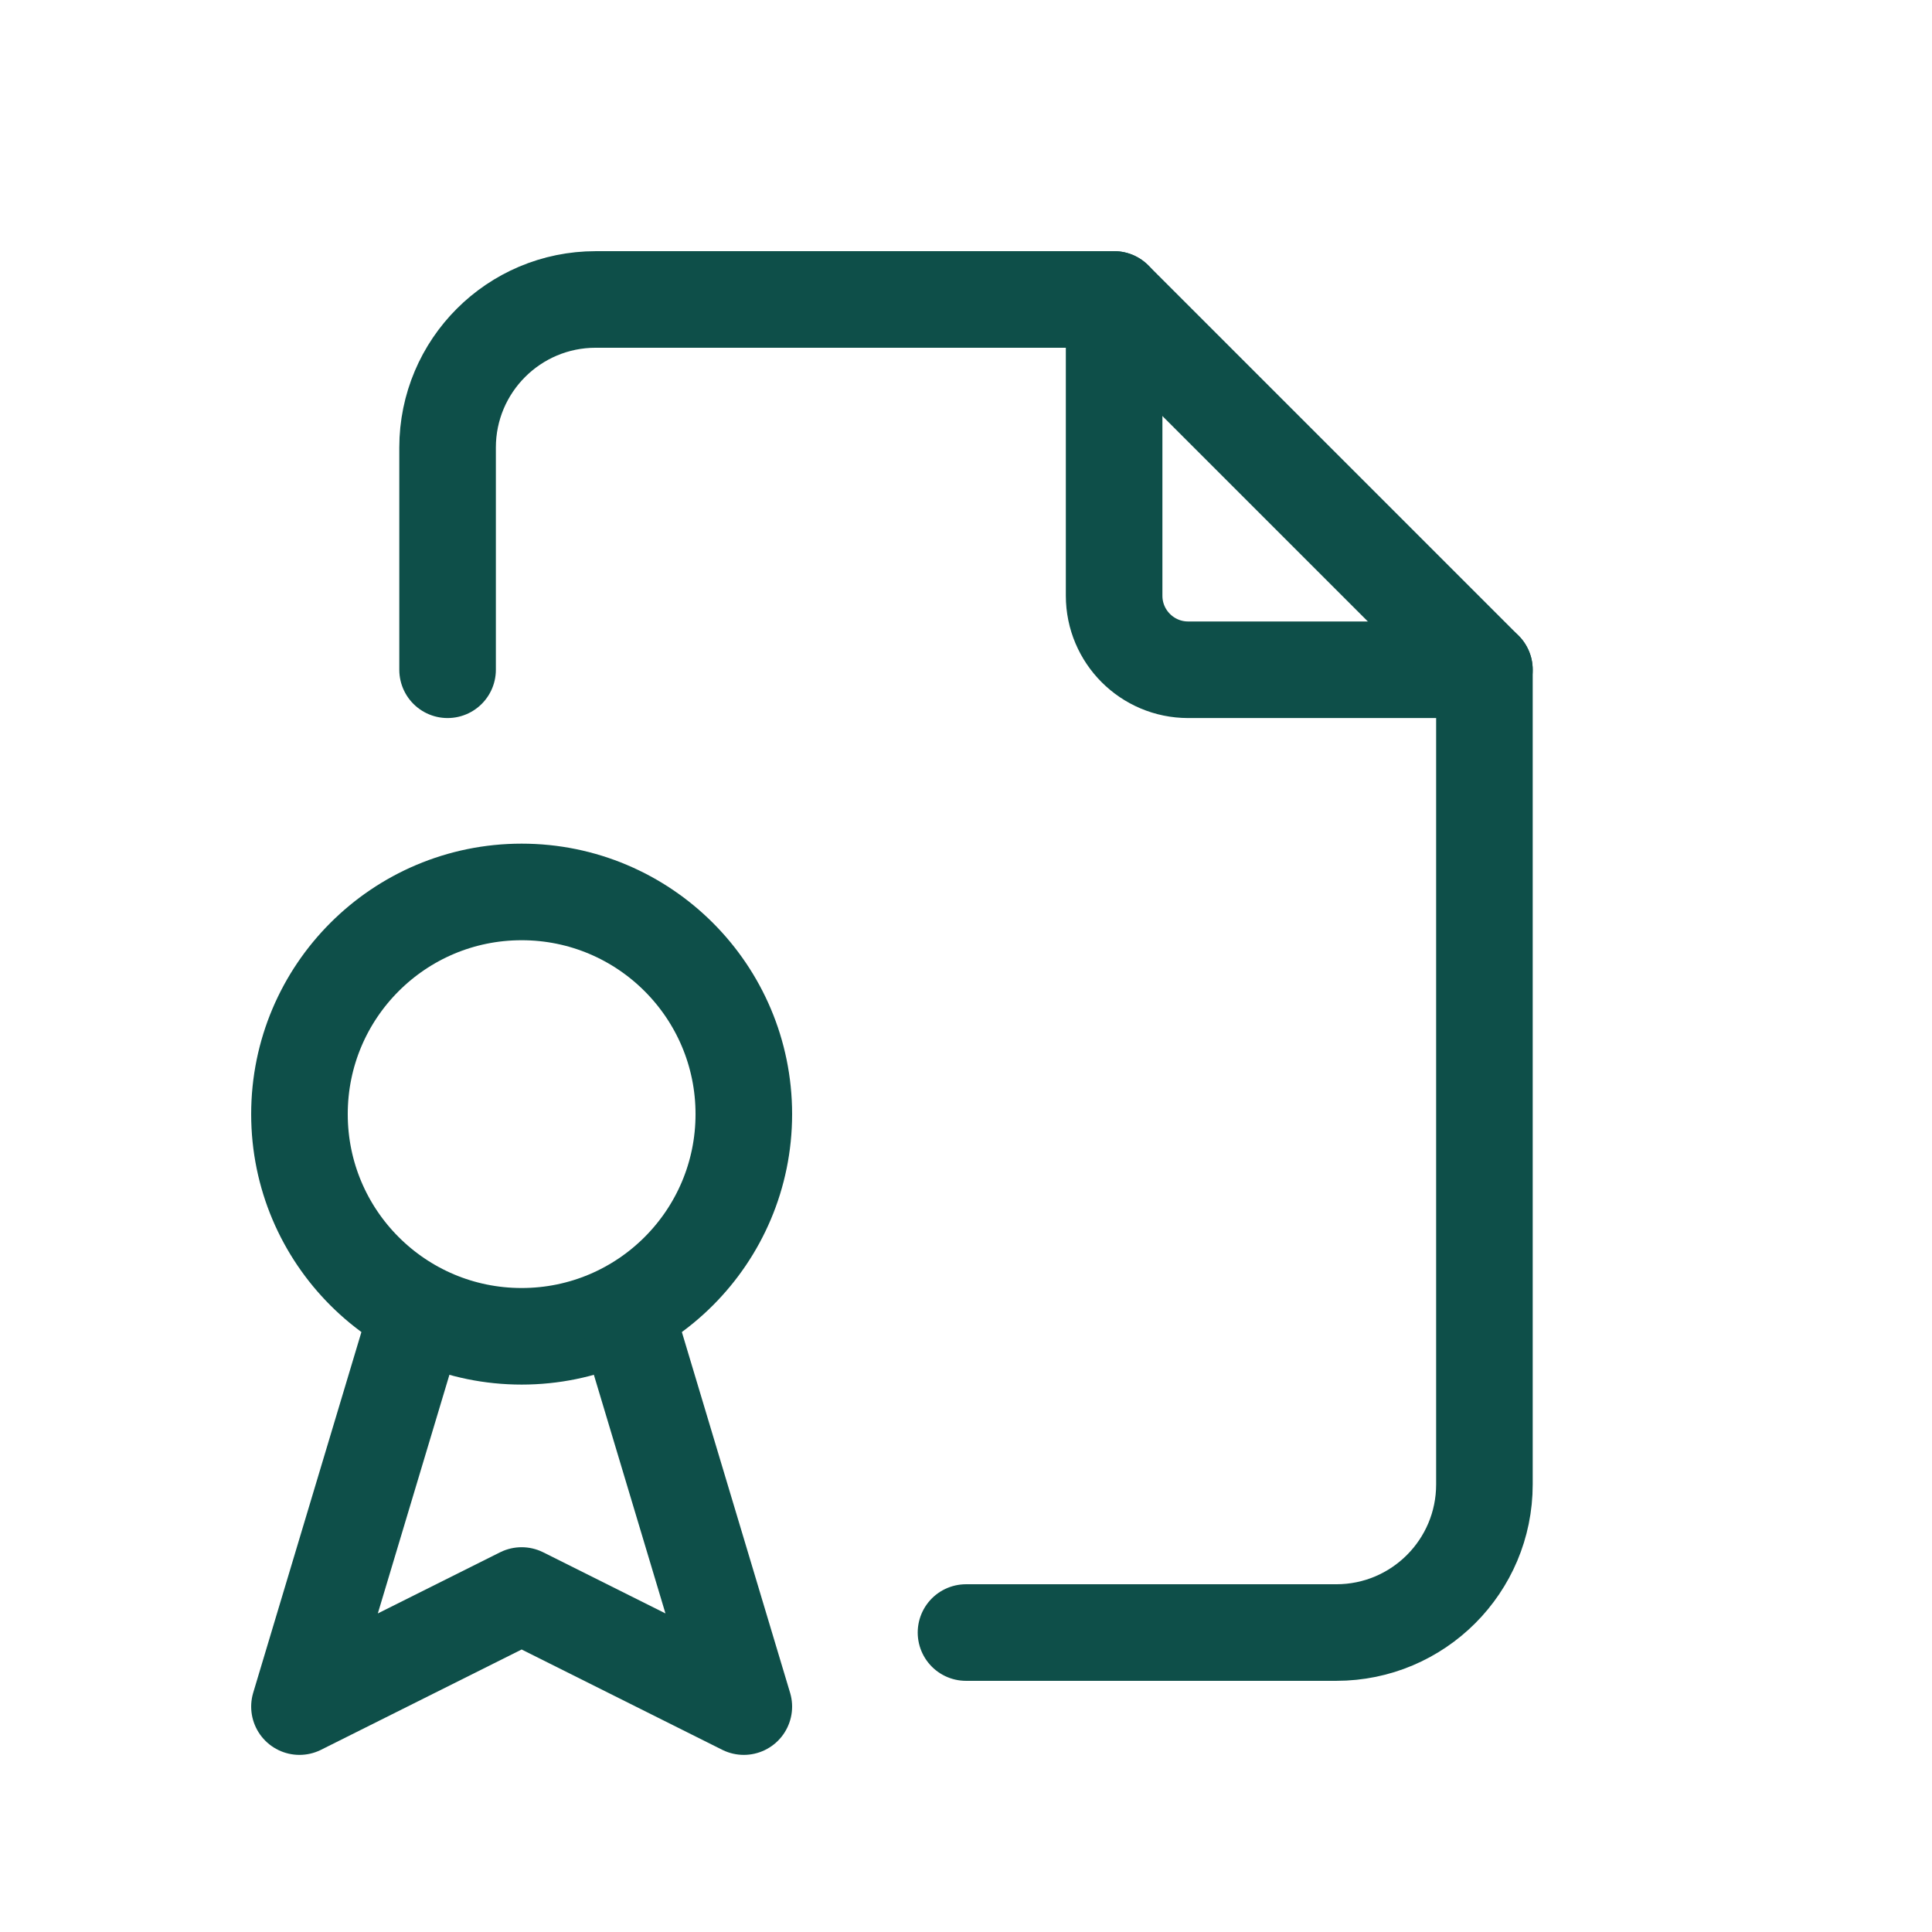
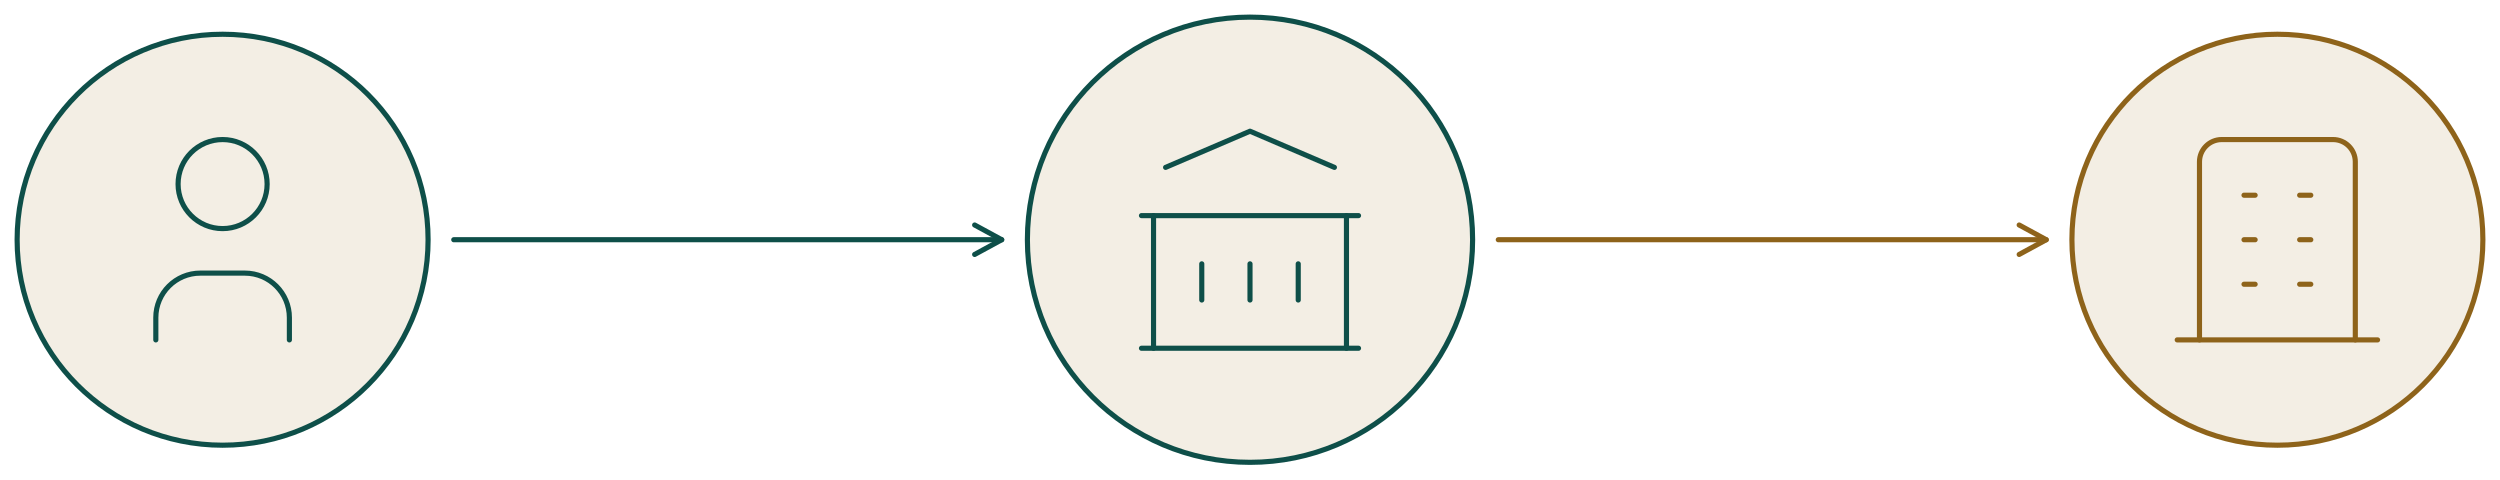
- <svg xmlns="http://www.w3.org/2000/svg" viewBox="700 340 60 60" width="60" height="60">
-   <g transform="translate(702.4 342.4) scale(2.3)" fill="none" stroke="#0E4F49" stroke-width="1.304" stroke-linecap="round" stroke-linejoin="round">
-     <path d="M14 3v4a1 1 0 0 0 1 1h4" />
-     <path d="M5 8v-3a2 2 0 0 1 2 -2h7l5 5v11a2 2 0 0 1 -2 2h-5" />
-     <path d="M6 14m-3 0a3 3 0 1 0 6 0a3 3 0 1 0 -6 0" />
-     <path d="M4.5 17l-1.5 5l3 -1.5l3 1.5l-1.5 -5" />
+ <svg xmlns="http://www.w3.org/2000/svg" viewBox="230 460 1460 280" width="1460" height="280">
+   <circle cx="360" cy="600" r="120" fill="#F3EEE4" stroke="#0E4F49" stroke-width="3" />
+   <g transform="translate(282 522) scale(6.5)" fill="none" stroke="#0E4F49" stroke-width="0.462" stroke-linecap="round" stroke-linejoin="round">
+     <path d="M8 7a4 4 0 1 0 8 0a4 4 0 0 0 -8 0" />
+     <path d="M6 21v-2a4 4 0 0 1 4 -4h4a4 4 0 0 1 4 4v2" />
  </g>
+   <circle cx="960" cy="600" r="130" fill="#F3EEE4" stroke="#0E4F49" stroke-width="3" />
+   <g transform="translate(875.5 515.5) scale(7.041667)" fill="none" stroke="#0E4F49" stroke-width="0.426" stroke-linecap="round" stroke-linejoin="round">
+     <path d="M3 21l18 0" />
+     <path d="M3 10l18 0" />
+     <path d="M5 6l7 -3l7 3" />
+     <path d="M4 10l0 11" />
+     <path d="M20 10l0 11" />
+     <path d="M8 14l0 3" />
+     <path d="M12 14l0 3" />
+     <path d="M16 14l0 3" />
+   </g>
+   <circle cx="1560" cy="600" r="120" fill="#F3EEE4" stroke="#8E631A" stroke-width="3" />
+   <g transform="translate(1482 522) scale(6.5)" fill="none" stroke="#8E631A" stroke-width="0.462" stroke-linecap="round" stroke-linejoin="round">
+     <path d="M3 21l18 0" />
+     <path d="M9 8l1 0" />
+     <path d="M9 12l1 0" />
+     <path d="M9 16l1 0" />
+     <path d="M14 8l1 0" />
+     <path d="M14 12l1 0" />
+     <path d="M14 16l1 0" />
+     <path d="M5 21v-16a2 2 0 0 1 2 -2h10a2 2 0 0 1 2 2v16" />
+   </g>
+   <path d="M495 600 L815 600" stroke="#0E4F49" stroke-width="3" fill="none" stroke-linecap="round" />
+   <path d="M799.2 591.4 L815 600 L799.2 608.6" stroke="#0E4F49" stroke-width="3" fill="none" stroke-linecap="round" stroke-linejoin="round" />
+   <path d="M1105 600 L1425 600" stroke="#8E631A" stroke-width="3" fill="none" stroke-linecap="round" />
+   <path d="M1409.2 591.4 L1425 600 L1409.2 608.6" stroke="#8E631A" stroke-width="3" fill="none" stroke-linecap="round" stroke-linejoin="round" />
</svg>
